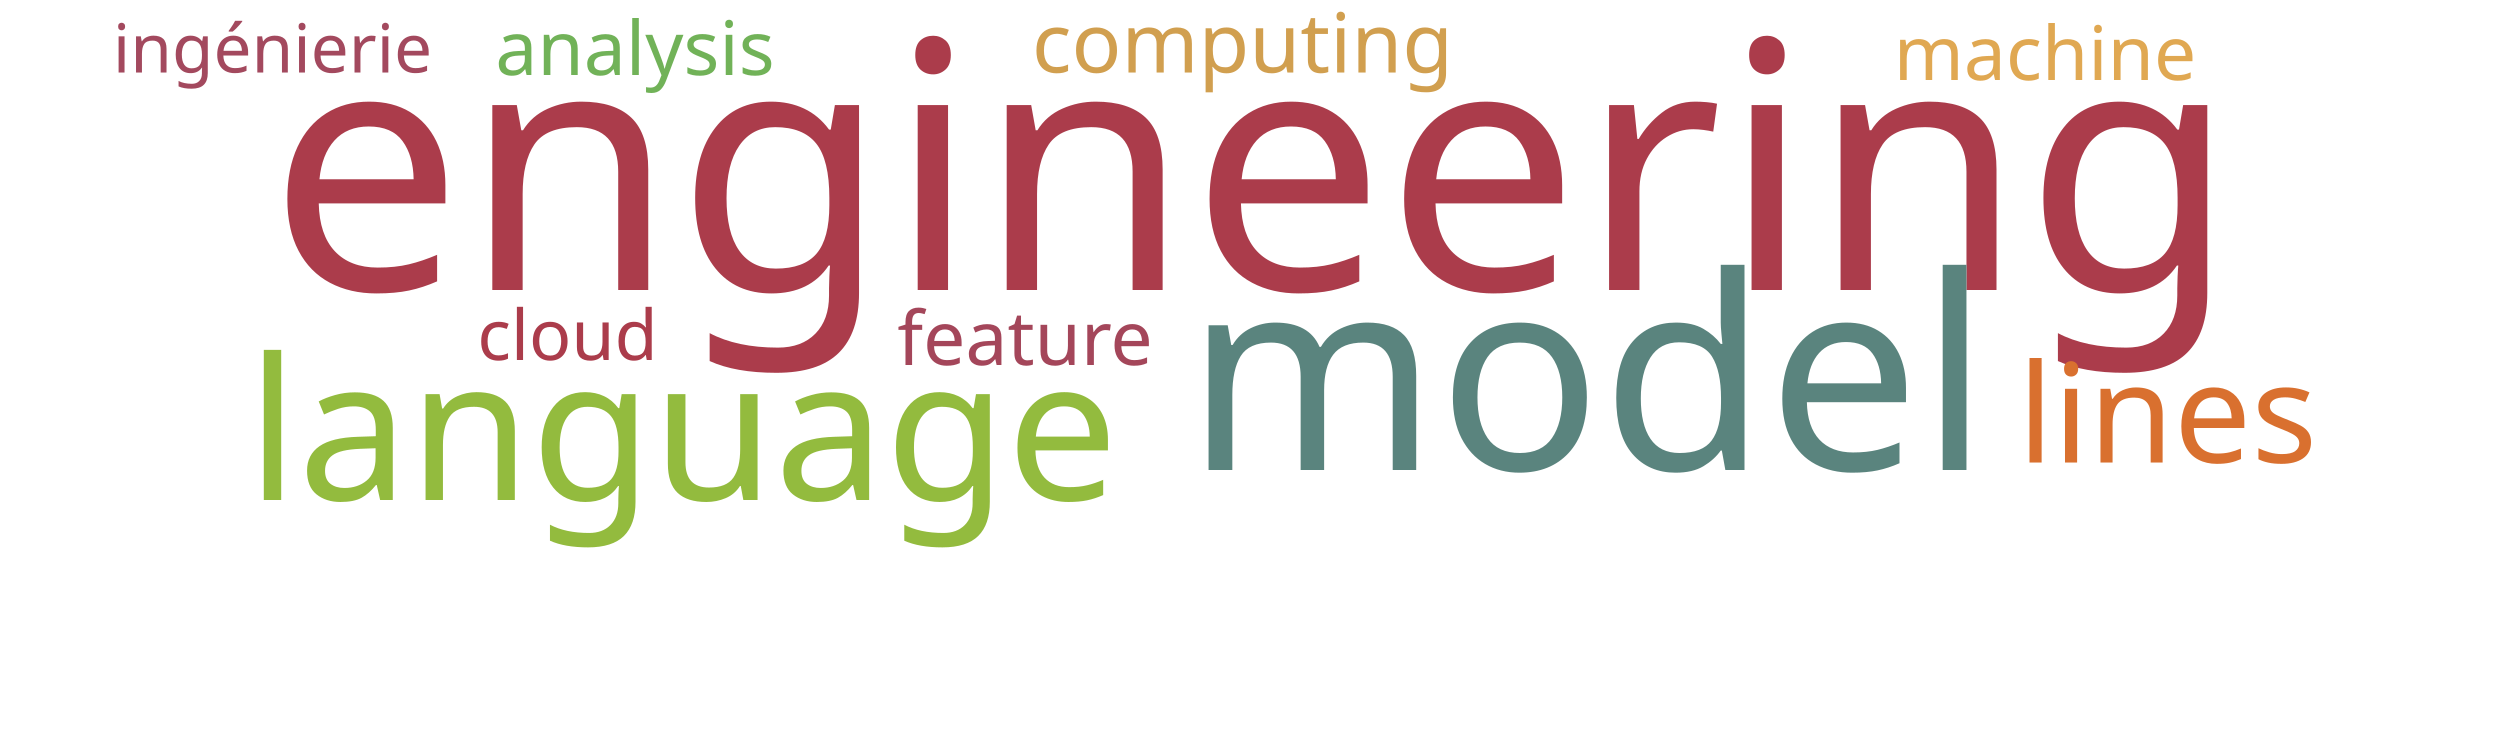
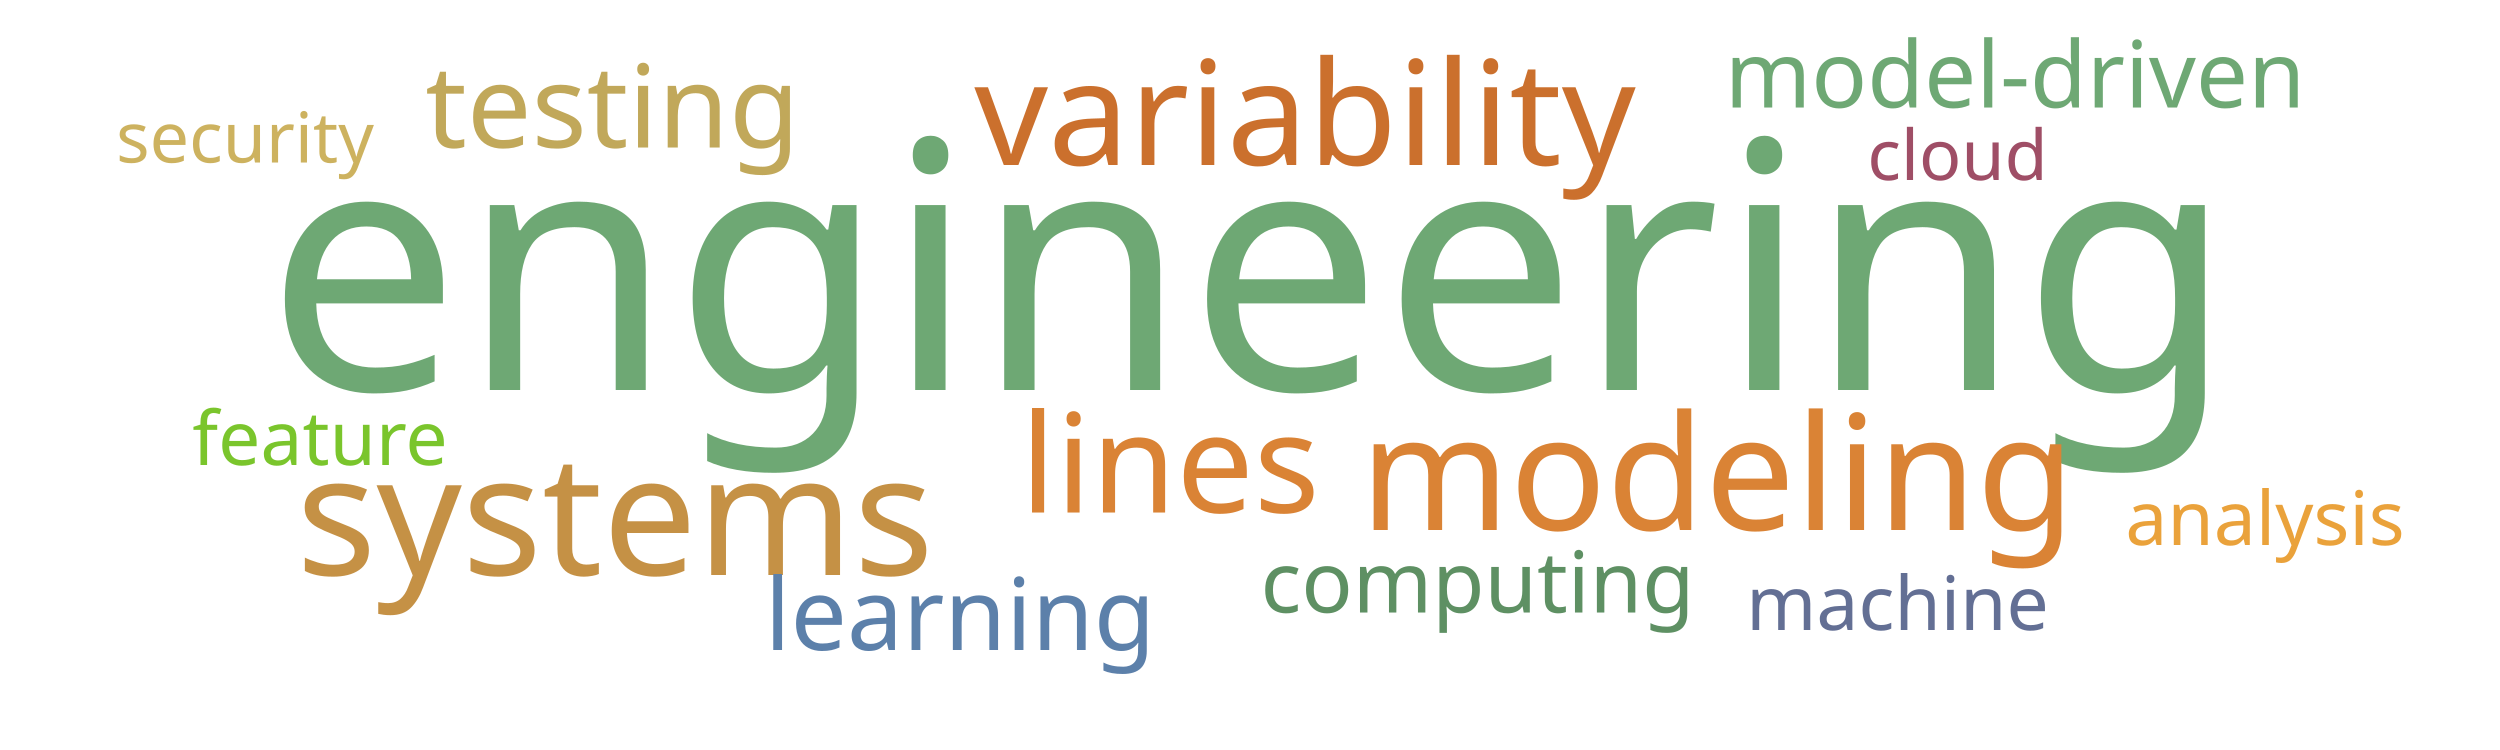
<svg xmlns="http://www.w3.org/2000/svg" width="1000" height="300">
  <g transform="translate(500, 150)">
-     <text text-anchor="middle" style="font-family: Impact; font-size: 138px; fill: #ab3c4b" transform="translate(1,-34)rotate(0)">engineering</text>
-     <text text-anchor="middle" style="font-family: Impact; font-size: 108px; fill: #5a847e" transform="translate(135,38)rotate(0)">model</text>
-     <text text-anchor="middle" style="font-family: Impact; font-size: 79px; fill: #93bb3e" transform="translate(-227,50)rotate(0)">language</text>
-     <text text-anchor="middle" style="font-family: Impact; font-size: 55px; fill: #d9702f" transform="translate(367,35)rotate(0)">lines</text>
-     <text text-anchor="middle" style="font-family: Impact; font-size: 33px; fill: #d19f4f" transform="translate(-3,-121)rotate(0)">computing</text>
-     <text text-anchor="middle" style="font-family: Impact; font-size: 30px; fill: #71b258" transform="translate(-246,-120)rotate(0)">analysis</text>
-     <text text-anchor="middle" style="font-family: Impact; font-size: 30px; fill: #e0a852" transform="translate(318,-118)rotate(0)">machine</text>
-     <text text-anchor="middle" style="font-family: Impact; font-size: 30px; fill: #a4465a" transform="translate(-90,-4)rotate(0)">feature</text>
-     <text text-anchor="middle" style="font-family: Impact; font-size: 28px; fill: #ab3c4b" transform="translate(-273,-6)rotate(0)">cloud</text>
-     <text text-anchor="middle" style="font-family: Impact; font-size: 27px; fill: #a3495e" transform="translate(-391,-121)rotate(0)">ingénierie</text>
+     <text text-anchor="middle" style="font-family: Impact; font-size: 138px; fill: #6ea874" transform="translate(0,6)rotate(0)">engineering</text>
+     <text text-anchor="middle" style="font-family: Impact; font-size: 67px; fill: #c59145" transform="translate(-254,80)rotate(0)">systems</text>
+     <text text-anchor="middle" style="font-family: Impact; font-size: 64px; fill: #da8335" transform="translate(187,62)rotate(0)">modeling</text>
+     <text text-anchor="middle" style="font-family: Impact; font-size: 58px; fill: #cb702d" transform="translate(22,-84)rotate(0)">variability</text>
+     <text text-anchor="middle" style="font-family: Impact; font-size: 55px; fill: #da8335" transform="translate(-32,55)rotate(0)">lines</text>
+     <text text-anchor="middle" style="font-family: Impact; font-size: 46px; fill: #c1a85a" transform="translate(-255,-91)rotate(0)">testing</text>
+     <text text-anchor="middle" style="font-family: Impact; font-size: 40px; fill: #5c80aa" transform="translate(-116,110)rotate(0)">learning</text>
+     <text text-anchor="middle" style="font-family: Impact; font-size: 37px; fill: #6ea874" transform="translate(306,-107)rotate(0)">model-driven</text>
+     <text text-anchor="middle" style="font-family: Impact; font-size: 34px; fill: #5e9063" transform="translate(91,95)rotate(0)">computing</text>
+     <text text-anchor="middle" style="font-family: Impact; font-size: 30px; fill: #eaa23b" transform="translate(406,68)rotate(0)">analysis</text>
+     <text text-anchor="middle" style="font-family: Impact; font-size: 30px; fill: #636f94" transform="translate(259,102)rotate(0)">machine</text>
+     <text text-anchor="middle" style="font-family: Impact; font-size: 30px; fill: #7ac52c" transform="translate(-372,36)rotate(0)">feature</text>
+     <text text-anchor="middle" style="font-family: Impact; font-size: 28px; fill: #cdb25f" transform="translate(-402,-85)rotate(0)">security</text>
+     <text text-anchor="middle" style="font-family: Impact; font-size: 28px; fill: #9f4e66" transform="translate(283,-78)rotate(0)">cloud</text>
  </g>
</svg>
